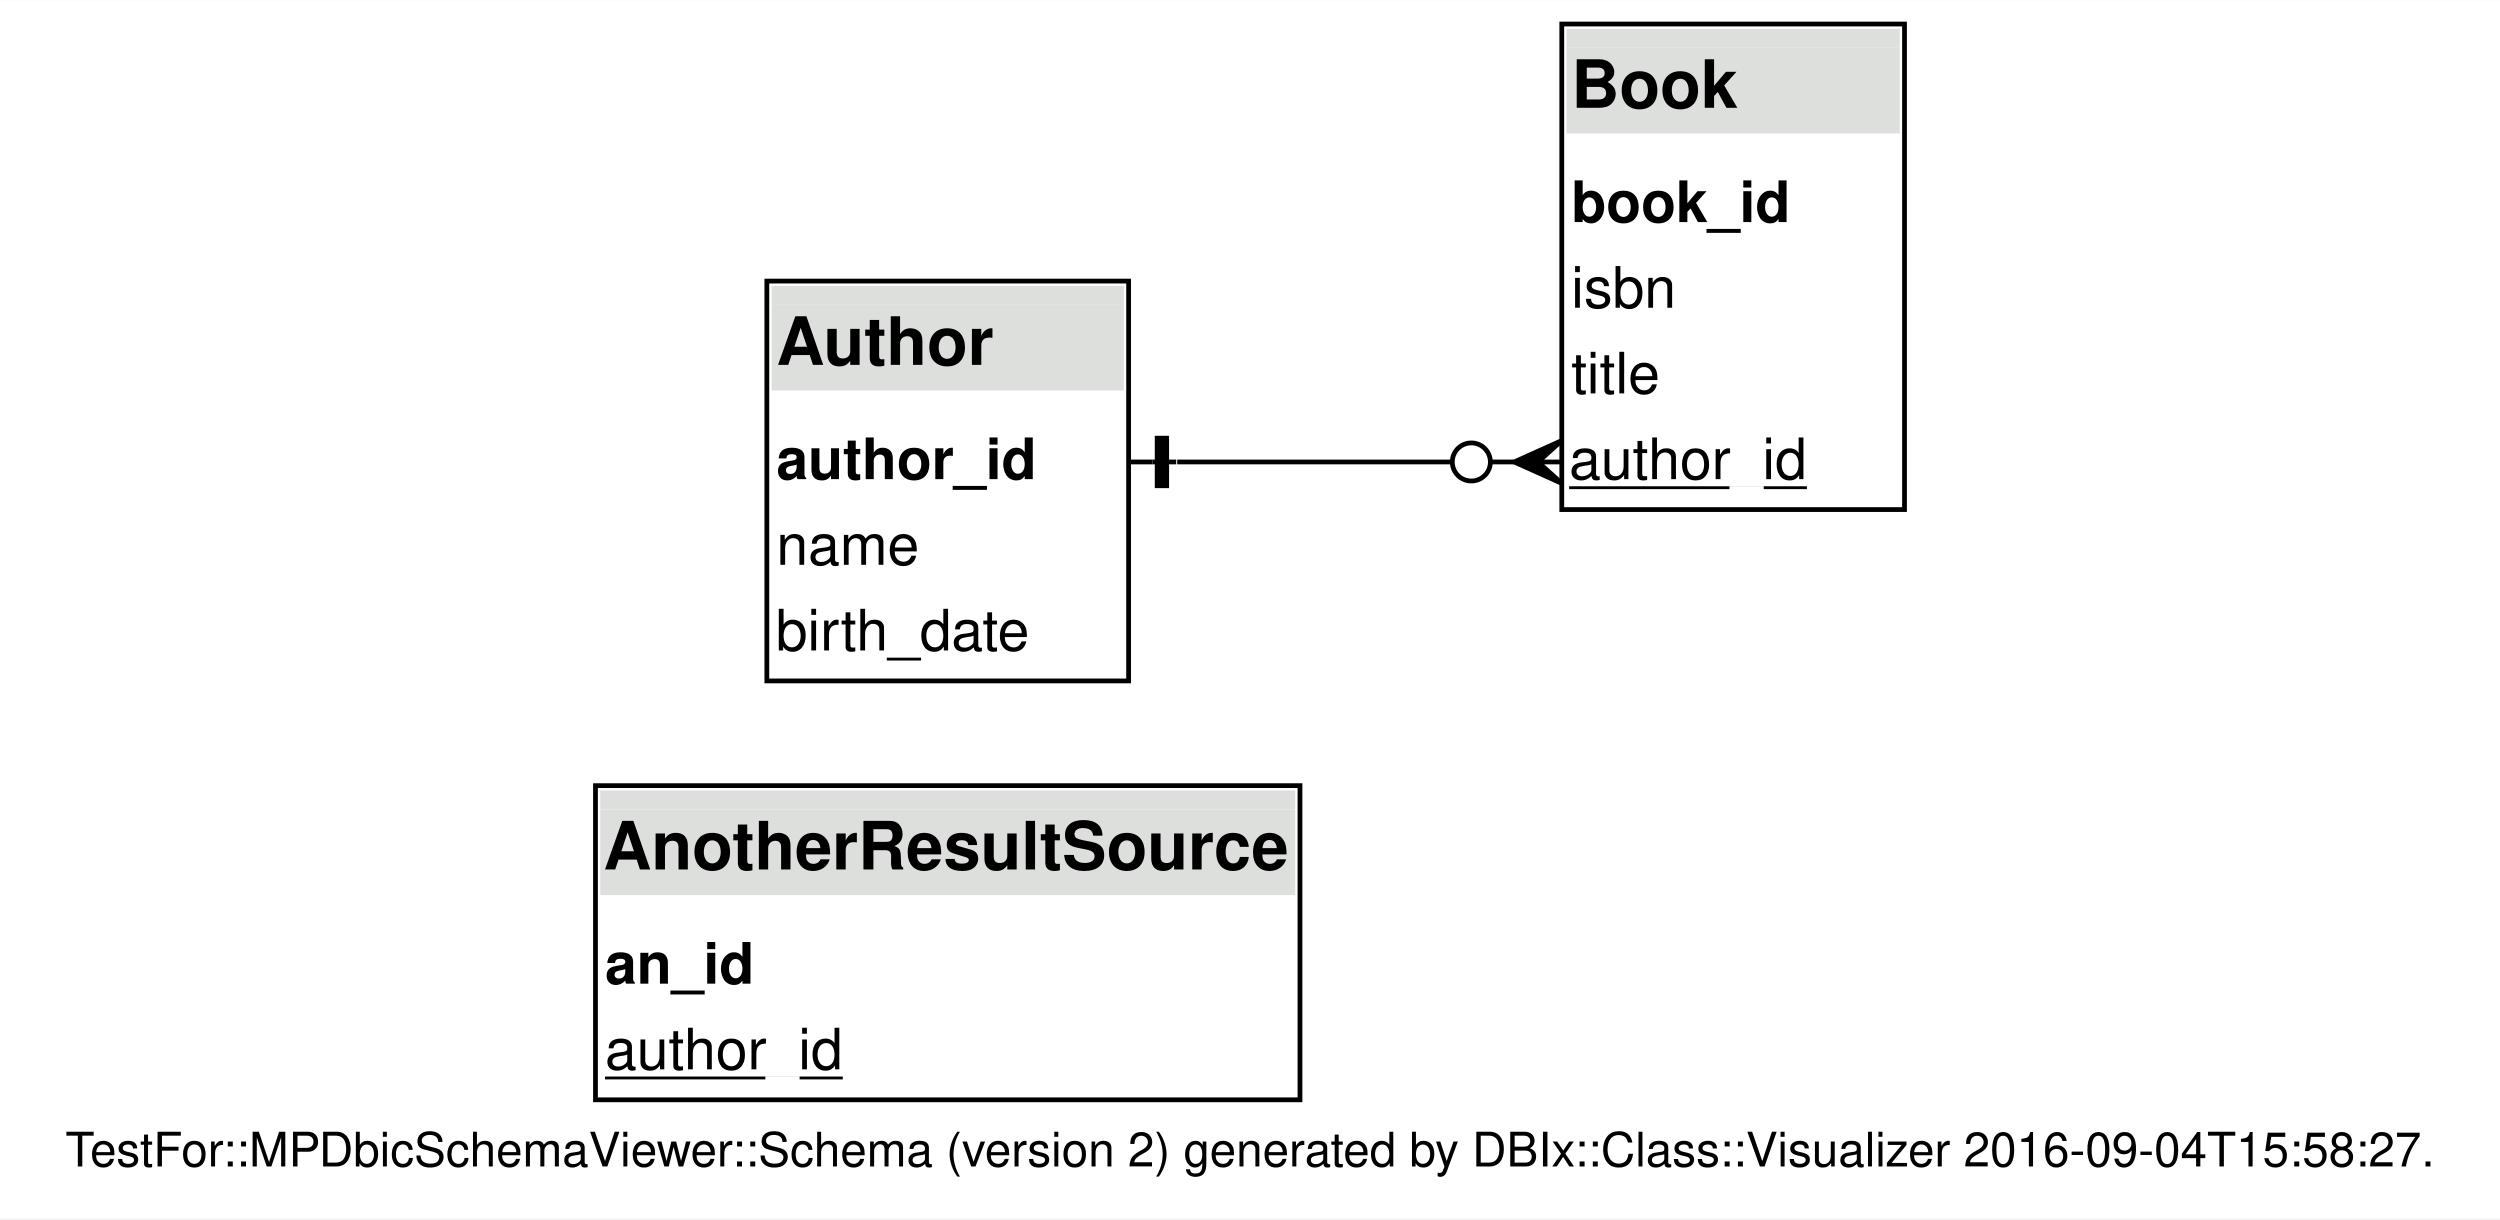
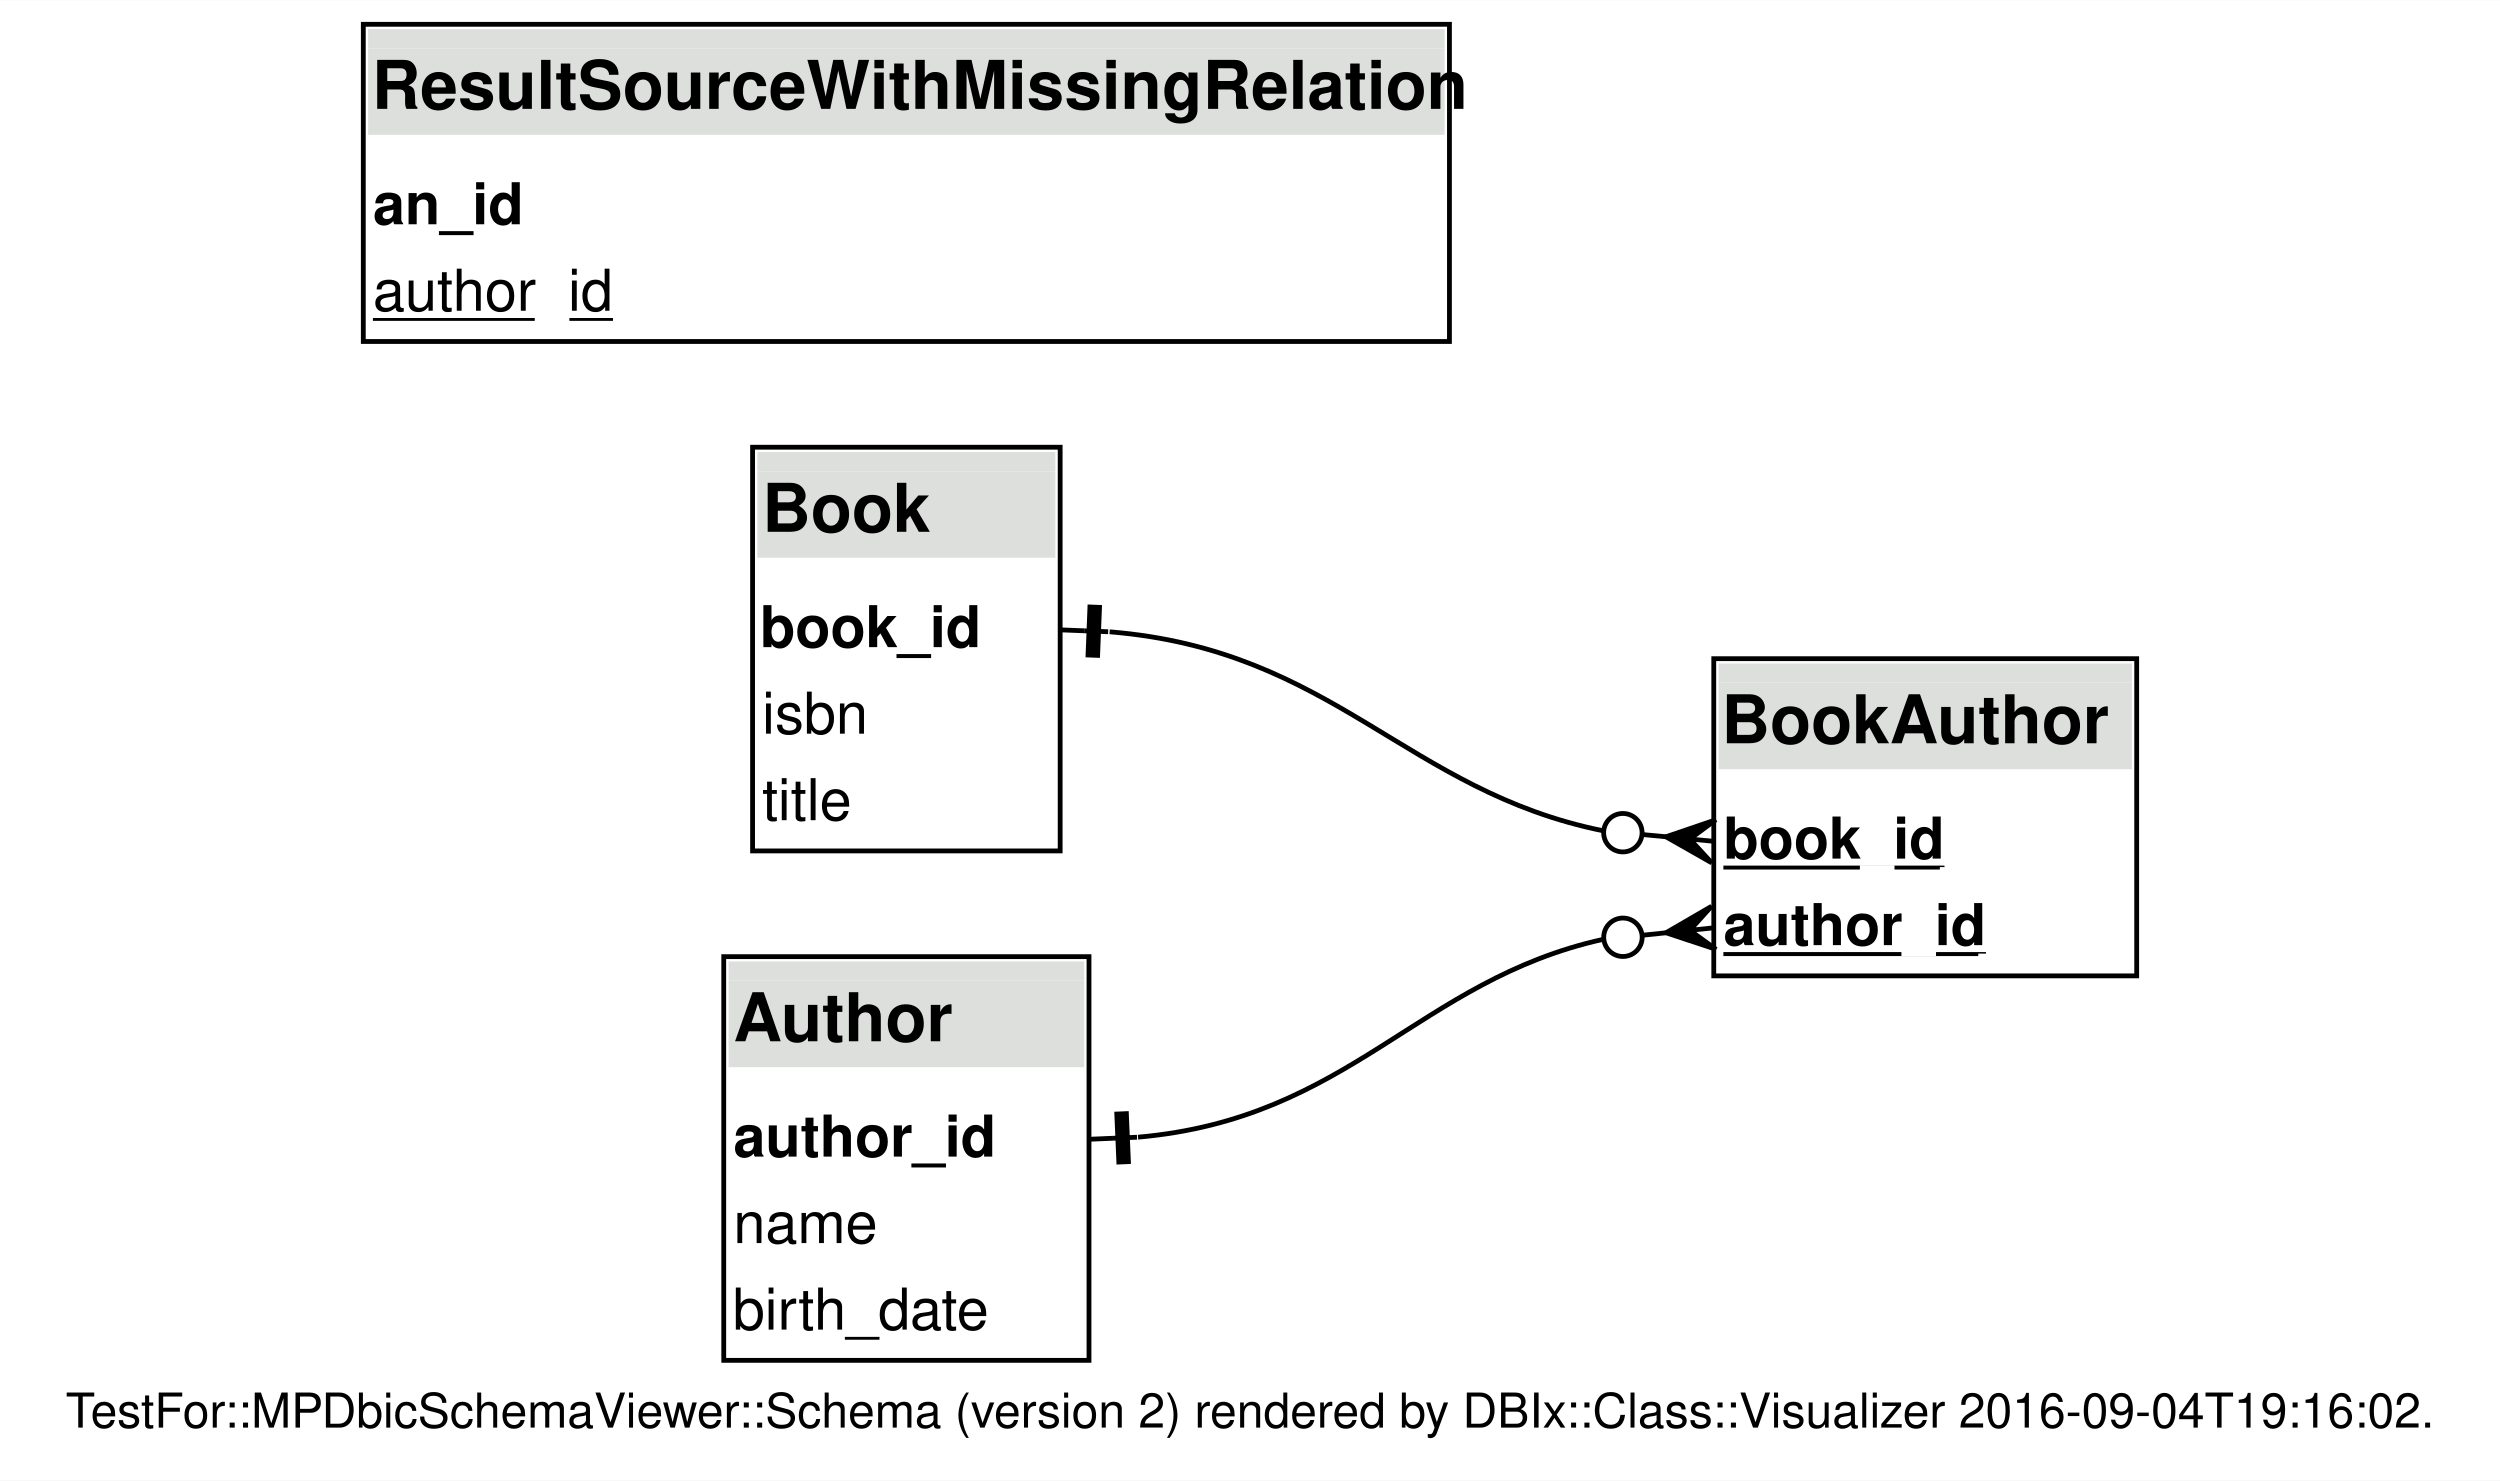
- <svg xmlns="http://www.w3.org/2000/svg" width="525pt" height="256pt" viewBox="0.00 0.00 525.20 256.00">
-   <g id="graph0" class="graph" transform="scale(1 1) rotate(0) translate(4 252)">
-     <polygon fill="white" stroke="none" points="-4,4 -4,-252 521.197,-252 521.197,4 -4,4" />
-     <text text-anchor="middle" x="258.599" y="-7" font-family="Helvetica,sans-Serif" font-size="10.00">TestFor::MPDbicSchemaViewer::Schema (version 2) generated by DBIx::Class::Visualizer 2016-09-04T15:58:27.</text>
+ <svg xmlns="http://www.w3.org/2000/svg" width="520pt" height="308pt" viewBox="0.00 0.00 520.19 308.00">
+   <g id="graph0" class="graph" transform="scale(1 1) rotate(0) translate(4 304)">
+     <polygon fill="white" stroke="none" points="-4,4 -4,-304 516.188,-304 516.188,4 -4,4" />
+     <text text-anchor="middle" x="256.094" y="-7" font-family="Helvetica,sans-Serif" font-size="10.00">TestFor::MPDbicSchemaViewer::Schema (version 2) rendered by DBIx::Class::Visualizer 2016-09-04T19:16:02.</text>
    <g id="node1" class="node">
-       <polygon fill="#dddfdd" stroke="none" points="122.099,-82 122.099,-86 268.099,-86 268.099,-82 122.099,-82" />
-       <text text-anchor="start" x="194.821" y="-83.2" font-family="Helvetica,sans-Serif" font-size="2.00"> </text>
-       <polygon fill="#dddfdd" stroke="none" points="122.099,-64 122.099,-82 268.099,-82 268.099,-64 122.099,-64" />
-       <text text-anchor="start" x="122.747" y="-69.4" font-family="Helvetica,sans-Serif" font-weight="bold" font-size="14.00">AnotherResultSource </text>
-       <text text-anchor="start" x="259.669" y="-69.4" font-family="Helvetica,sans-Serif" font-size="14.00"> </text>
-       <text text-anchor="start" x="263.56" y="-69.4" font-family="Helvetica,sans-Serif" font-size="14.00" fill="#dddfdd"> </text>
-       <text text-anchor="start" x="194.543" y="-59.4" font-family="Helvetica,sans-Serif" font-size="4.00"> </text>
-       <text text-anchor="start" x="123.099" y="-45.4" font-family="Helvetica,sans-Serif" font-weight="bold" font-size="12.00">an_id</text>
-       <text text-anchor="start" x="152.445" y="-45.4" font-family="Helvetica,sans-Serif" font-size="12.00"> </text>
-       <text text-anchor="start" x="155.779" y="-45.4" font-family="Helvetica,sans-Serif" font-size="14.00" fill="#ffffff">__</text>
-       <text text-anchor="start" x="123.099" y="-27.4" font-family="Helvetica,sans-Serif" text-decoration="underline" font-size="12.00">author_id</text>
-       <text text-anchor="start" x="173.116" y="-27.4" font-family="Helvetica,sans-Serif" font-size="12.00"> </text>
-       <text text-anchor="start" x="176.451" y="-27.4" font-family="Helvetica,sans-Serif" font-size="14.00" fill="#ffffff">__</text>
-       <polygon fill="none" stroke="black" points="121.099,-21 121.099,-87 269.099,-87 269.099,-21 121.099,-21" />
+       <polygon fill="#dddfdd" stroke="none" points="147.594,-100 147.594,-104 221.594,-104 221.594,-100 147.594,-100" />
+       <text text-anchor="start" x="184.316" y="-101.2" font-family="Helvetica,sans-Serif" font-size="2.00"> </text>
+       <polygon fill="#dddfdd" stroke="none" points="147.594,-82 147.594,-100 221.594,-100 221.594,-82 147.594,-82" />
+       <text text-anchor="start" x="148.594" y="-87.4" font-family="Helvetica,sans-Serif" font-weight="bold" font-size="14.00">Author </text>
+       <text text-anchor="start" x="193.72" y="-87.4" font-family="Helvetica,sans-Serif" font-size="14.00"> </text>
+       <text text-anchor="start" x="197.611" y="-87.4" font-family="Helvetica,sans-Serif" font-size="14.00" fill="#dddfdd"> </text>
+       <text text-anchor="start" x="184.038" y="-77.4" font-family="Helvetica,sans-Serif" font-size="4.00"> </text>
+       <text text-anchor="start" x="148.594" y="-63.4" font-family="Helvetica,sans-Serif" font-weight="bold" font-size="12.00">author_id</text>
+       <text text-anchor="start" x="198.611" y="-63.4" font-family="Helvetica,sans-Serif" font-size="12.00"> </text>
+       <text text-anchor="start" x="201.946" y="-63.4" font-family="Helvetica,sans-Serif" font-size="14.00" fill="#ffffff">__</text>
+       <text text-anchor="start" x="148.594" y="-45.4" font-family="Helvetica,sans-Serif" font-size="12.00">name </text>
+       <text text-anchor="start" x="181.936" y="-45.4" font-family="Helvetica,sans-Serif" font-size="14.00" fill="#ffffff">__</text>
+       <text text-anchor="start" x="148.468" y="-27.4" font-family="Helvetica,sans-Serif" font-size="12.00">birth_date </text>
+       <text text-anchor="start" x="205.155" y="-27.4" font-family="Helvetica,sans-Serif" font-size="14.00" fill="#ffffff">__</text>
+       <polygon fill="none" stroke="black" points="146.594,-21 146.594,-105 222.594,-105 222.594,-21 146.594,-21" />
+     </g>
+     <g id="node3" class="node">
+       <polygon fill="#dddfdd" stroke="none" points="353.594,-162 353.594,-166 439.594,-166 439.594,-162 353.594,-162" />
+       <text text-anchor="start" x="396.316" y="-163.2" font-family="Helvetica,sans-Serif" font-size="2.00"> </text>
+       <polygon fill="#dddfdd" stroke="none" points="353.594,-144 353.594,-162 439.594,-162 439.594,-144 353.594,-144" />
+       <text text-anchor="start" x="354.189" y="-149.4" font-family="Helvetica,sans-Serif" font-weight="bold" font-size="14.00">BookAuthor </text>
+       <text text-anchor="start" x="431.217" y="-149.4" font-family="Helvetica,sans-Serif" font-size="14.00"> </text>
+       <text text-anchor="start" x="435.108" y="-149.4" font-family="Helvetica,sans-Serif" font-size="14.00" fill="#dddfdd"> </text>
+       <text text-anchor="start" x="396.038" y="-139.4" font-family="Helvetica,sans-Serif" font-size="4.00"> </text>
+       <text text-anchor="start" x="354.594" y="-125.4" font-family="Helvetica,sans-Serif" font-weight="bold" text-decoration="underline" font-size="12.00">book_id</text>
+       <text text-anchor="start" x="396.611" y="-125.4" font-family="Helvetica,sans-Serif" font-size="12.00"> </text>
+       <text text-anchor="start" x="399.946" y="-125.4" font-family="Helvetica,sans-Serif" font-size="14.00" fill="#ffffff">__</text>
+       <text text-anchor="start" x="354.594" y="-107.4" font-family="Helvetica,sans-Serif" font-weight="bold" text-decoration="underline" font-size="12.00">author_id</text>
+       <text text-anchor="start" x="404.611" y="-107.4" font-family="Helvetica,sans-Serif" font-size="12.00"> </text>
+       <text text-anchor="start" x="407.946" y="-107.4" font-family="Helvetica,sans-Serif" font-size="14.00" fill="#ffffff">__</text>
+       <polygon fill="none" stroke="black" points="352.594,-101 352.594,-167 440.594,-167 440.594,-101 352.594,-101" />
+     </g>
+     <g id="edge1" class="edge">
+       <path fill="none" stroke="black" d="M232.792,-67.436C276.903,-71.318 291.087,-100.05 329.572,-108.604" />
+       <polyline fill="none" stroke="black" points="222.594,-67 227.589,-67.213 " />
+       <polygon fill="black" stroke="black" points="228.375,-72.251 228.802,-62.261 230.8,-62.346 230.373,-72.337 228.375,-72.251" />
+       <polyline fill="none" stroke="black" points="227.589,-67.213 232.585,-67.427 " />
+       <polygon fill="black" stroke="black" points="342.648,-109.965 352.128,-115.476 347.621,-110.482 352.594,-111 352.594,-111 352.594,-111 347.621,-110.482 353.06,-106.524 342.648,-109.965 342.648,-109.965" />
+       <polyline fill="none" stroke="black" points="342.648,-109.965 337.675,-109.447 " />
+       <ellipse fill="none" stroke="black" cx="333.696" cy="-109.033" rx="4" ry="4" />
    </g>
    <g id="node2" class="node">
-       <polygon fill="#dddfdd" stroke="none" points="158.099,-188 158.099,-192 232.099,-192 232.099,-188 158.099,-188" />
-       <text text-anchor="start" x="194.821" y="-189.2" font-family="Helvetica,sans-Serif" font-size="2.00"> </text>
-       <polygon fill="#dddfdd" stroke="none" points="158.099,-170 158.099,-188 232.099,-188 232.099,-170 158.099,-170" />
-       <text text-anchor="start" x="159.099" y="-175.4" font-family="Helvetica,sans-Serif" font-weight="bold" font-size="14.00">Author </text>
-       <text text-anchor="start" x="204.225" y="-175.4" font-family="Helvetica,sans-Serif" font-size="14.00"> </text>
-       <text text-anchor="start" x="208.115" y="-175.4" font-family="Helvetica,sans-Serif" font-size="14.00" fill="#dddfdd"> </text>
-       <text text-anchor="start" x="194.543" y="-165.4" font-family="Helvetica,sans-Serif" font-size="4.00"> </text>
-       <text text-anchor="start" x="159.099" y="-151.4" font-family="Helvetica,sans-Serif" font-weight="bold" font-size="12.00">author_id</text>
-       <text text-anchor="start" x="209.116" y="-151.4" font-family="Helvetica,sans-Serif" font-size="12.00"> </text>
-       <text text-anchor="start" x="212.451" y="-151.4" font-family="Helvetica,sans-Serif" font-size="14.00" fill="#ffffff">__</text>
-       <text text-anchor="start" x="159.099" y="-133.4" font-family="Helvetica,sans-Serif" font-size="12.00">name </text>
-       <text text-anchor="start" x="192.441" y="-133.4" font-family="Helvetica,sans-Serif" font-size="14.00" fill="#ffffff">__</text>
-       <text text-anchor="start" x="158.973" y="-115.4" font-family="Helvetica,sans-Serif" font-size="12.00">birth_date </text>
-       <text text-anchor="start" x="215.659" y="-115.4" font-family="Helvetica,sans-Serif" font-size="14.00" fill="#ffffff">__</text>
-       <polygon fill="none" stroke="black" points="157.099,-109 157.099,-193 233.099,-193 233.099,-109 157.099,-109" />
+       <polygon fill="#dddfdd" stroke="none" points="153.594,-206 153.594,-210 215.594,-210 215.594,-206 153.594,-206" />
+       <text text-anchor="start" x="184.316" y="-207.2" font-family="Helvetica,sans-Serif" font-size="2.00"> </text>
+       <polygon fill="#dddfdd" stroke="none" points="153.594,-188 153.594,-206 215.594,-206 215.594,-188 153.594,-188" />
+       <text text-anchor="start" x="154.594" y="-193.4" font-family="Helvetica,sans-Serif" font-weight="bold" font-size="14.00">Book </text>
+       <text text-anchor="start" x="190.386" y="-193.4" font-family="Helvetica,sans-Serif" font-size="14.00"> </text>
+       <text text-anchor="start" x="194.277" y="-193.4" font-family="Helvetica,sans-Serif" font-size="14.00" fill="#dddfdd"> </text>
+       <text text-anchor="start" x="184.038" y="-183.4" font-family="Helvetica,sans-Serif" font-size="4.00"> </text>
+       <text text-anchor="start" x="154.136" y="-169.4" font-family="Helvetica,sans-Serif" font-weight="bold" font-size="12.00">book_id</text>
+       <text text-anchor="start" x="196.152" y="-169.4" font-family="Helvetica,sans-Serif" font-size="12.00"> </text>
+       <text text-anchor="start" x="199.487" y="-169.4" font-family="Helvetica,sans-Serif" font-size="14.00" fill="#ffffff">__</text>
+       <text text-anchor="start" x="154.594" y="-151.4" font-family="Helvetica,sans-Serif" font-size="12.00">isbn </text>
+       <text text-anchor="start" x="179.933" y="-151.4" font-family="Helvetica,sans-Serif" font-size="14.00" fill="#ffffff">__</text>
+       <text text-anchor="start" x="154.594" y="-133.4" font-family="Helvetica,sans-Serif" font-size="12.00">title </text>
+       <text text-anchor="start" x="176.595" y="-133.4" font-family="Helvetica,sans-Serif" font-size="14.00" fill="#ffffff">__</text>
+       <polygon fill="none" stroke="black" points="152.594,-127 152.594,-211 216.594,-211 216.594,-127 152.594,-127" />
    </g>
-     <g id="node3" class="node">
-       <polygon fill="#dddfdd" stroke="none" points="325.099,-242 325.099,-246 395.099,-246 395.099,-242 325.099,-242" />
-       <text text-anchor="start" x="359.821" y="-243.2" font-family="Helvetica,sans-Serif" font-size="2.00"> </text>
-       <polygon fill="#dddfdd" stroke="none" points="325.099,-224 325.099,-242 395.099,-242 395.099,-224 325.099,-224" />
-       <text text-anchor="start" x="326.099" y="-229.4" font-family="Helvetica,sans-Serif" font-weight="bold" font-size="14.00">Book </text>
-       <text text-anchor="start" x="361.891" y="-229.4" font-family="Helvetica,sans-Serif" font-size="14.00"> </text>
-       <text text-anchor="start" x="365.782" y="-229.4" font-family="Helvetica,sans-Serif" font-size="14.00" fill="#dddfdd"> </text>
-       <text text-anchor="start" x="359.543" y="-219.4" font-family="Helvetica,sans-Serif" font-size="4.00"> </text>
-       <text text-anchor="start" x="326.099" y="-205.4" font-family="Helvetica,sans-Serif" font-weight="bold" font-size="12.00">book_id</text>
-       <text text-anchor="start" x="368.115" y="-205.4" font-family="Helvetica,sans-Serif" font-size="12.00"> </text>
-       <text text-anchor="start" x="371.45" y="-205.4" font-family="Helvetica,sans-Serif" font-size="14.00" fill="#ffffff">__</text>
-       <text text-anchor="start" x="326.099" y="-187.4" font-family="Helvetica,sans-Serif" font-size="12.00">isbn </text>
-       <text text-anchor="start" x="351.438" y="-187.4" font-family="Helvetica,sans-Serif" font-size="14.00" fill="#ffffff">__</text>
-       <text text-anchor="start" x="326.099" y="-169.4" font-family="Helvetica,sans-Serif" font-size="12.00">title </text>
-       <text text-anchor="start" x="348.099" y="-169.4" font-family="Helvetica,sans-Serif" font-size="14.00" fill="#ffffff">__</text>
-       <text text-anchor="start" x="325.64" y="-151.4" font-family="Helvetica,sans-Serif" text-decoration="underline" font-size="12.00">author_id</text>
-       <text text-anchor="start" x="375.657" y="-151.4" font-family="Helvetica,sans-Serif" font-size="12.00"> </text>
-       <text text-anchor="start" x="378.992" y="-151.4" font-family="Helvetica,sans-Serif" font-size="14.00" fill="#ffffff">__</text>
-       <polygon fill="none" stroke="black" points="324.099,-145 324.099,-247 396.099,-247 396.099,-145 324.099,-145" />
+     <g id="edge2" class="edge">
+       <path fill="none" stroke="black" d="M226.883,-172.593C273.551,-168.789 288.55,-139.46 329.656,-131.174" />
+       <polyline fill="none" stroke="black" points="216.594,-173 221.59,-172.802 " />
+       <polygon fill="black" stroke="black" points="222.787,-177.759 222.391,-167.766 224.39,-167.687 224.786,-177.679 222.787,-177.759" />
+       <polyline fill="none" stroke="black" points="221.59,-172.802 226.586,-172.604 " />
+       <polygon fill="black" stroke="black" points="342.639,-129.944 353.019,-133.48 347.616,-129.472 352.594,-129 352.594,-129 352.594,-129 347.616,-129.472 352.169,-124.52 342.639,-129.944 342.639,-129.944" />
+       <polyline fill="none" stroke="black" points="342.639,-129.944 337.661,-130.415 " />
+       <ellipse fill="none" stroke="black" cx="333.679" cy="-130.793" rx="4" ry="4" />
    </g>
-     <g id="edge1" class="edge">
-       <path fill="none" stroke="black" d="M243.309,-155C267.657,-155 280.289,-155 300.805,-155" />
-       <polyline fill="none" stroke="black" points="233.099,-155 238.099,-155 " />
-       <polygon fill="black" stroke="black" points="239.098,-160 239.099,-150 241.099,-150 241.098,-160 239.098,-160" />
-       <polyline fill="none" stroke="black" points="238.099,-155 243.099,-155 " />
-       <polygon fill="black" stroke="black" points="314.099,-155 324.099,-159.5 319.099,-155 324.099,-155 324.099,-155 324.099,-155 319.099,-155 324.098,-150.5 314.099,-155 314.099,-155" />
-       <polyline fill="none" stroke="black" points="314.099,-155 309.099,-155 " />
-       <ellipse fill="none" stroke="black" cx="305.099" cy="-155" rx="4" ry="4" />
+     <g id="node4" class="node">
+       <polygon fill="#dddfdd" stroke="none" points="72.594,-294 72.594,-298 296.594,-298 296.594,-294 72.594,-294" />
+       <text text-anchor="start" x="184.316" y="-295.2" font-family="Helvetica,sans-Serif" font-size="2.00"> </text>
+       <polygon fill="#dddfdd" stroke="none" points="72.594,-276 72.594,-294 296.594,-294 296.594,-276 72.594,-276" />
+       <text text-anchor="start" x="73.364" y="-281.4" font-family="Helvetica,sans-Serif" font-weight="bold" font-size="14.00">ResultSourceWithMissingRelation </text>
+       <text text-anchor="start" x="288.043" y="-281.4" font-family="Helvetica,sans-Serif" font-size="14.00"> </text>
+       <text text-anchor="start" x="291.933" y="-281.4" font-family="Helvetica,sans-Serif" font-size="14.00" fill="#dddfdd"> </text>
+       <text text-anchor="start" x="184.038" y="-271.4" font-family="Helvetica,sans-Serif" font-size="4.00"> </text>
+       <text text-anchor="start" x="73.594" y="-257.4" font-family="Helvetica,sans-Serif" font-weight="bold" font-size="12.00">an_id</text>
+       <text text-anchor="start" x="102.94" y="-257.4" font-family="Helvetica,sans-Serif" font-size="12.00"> </text>
+       <text text-anchor="start" x="106.275" y="-257.4" font-family="Helvetica,sans-Serif" font-size="14.00" fill="#ffffff">__</text>
+       <text text-anchor="start" x="73.594" y="-239.4" font-family="Helvetica,sans-Serif" text-decoration="underline" font-size="12.00">author_id</text>
+       <text text-anchor="start" x="123.611" y="-239.4" font-family="Helvetica,sans-Serif" font-size="12.00"> </text>
+       <text text-anchor="start" x="126.946" y="-239.4" font-family="Helvetica,sans-Serif" font-size="14.00" fill="#ffffff">__</text>
+       <polygon fill="none" stroke="black" points="71.594,-233 71.594,-299 297.594,-299 297.594,-233 71.594,-233" />
    </g>
  </g>
</svg>
